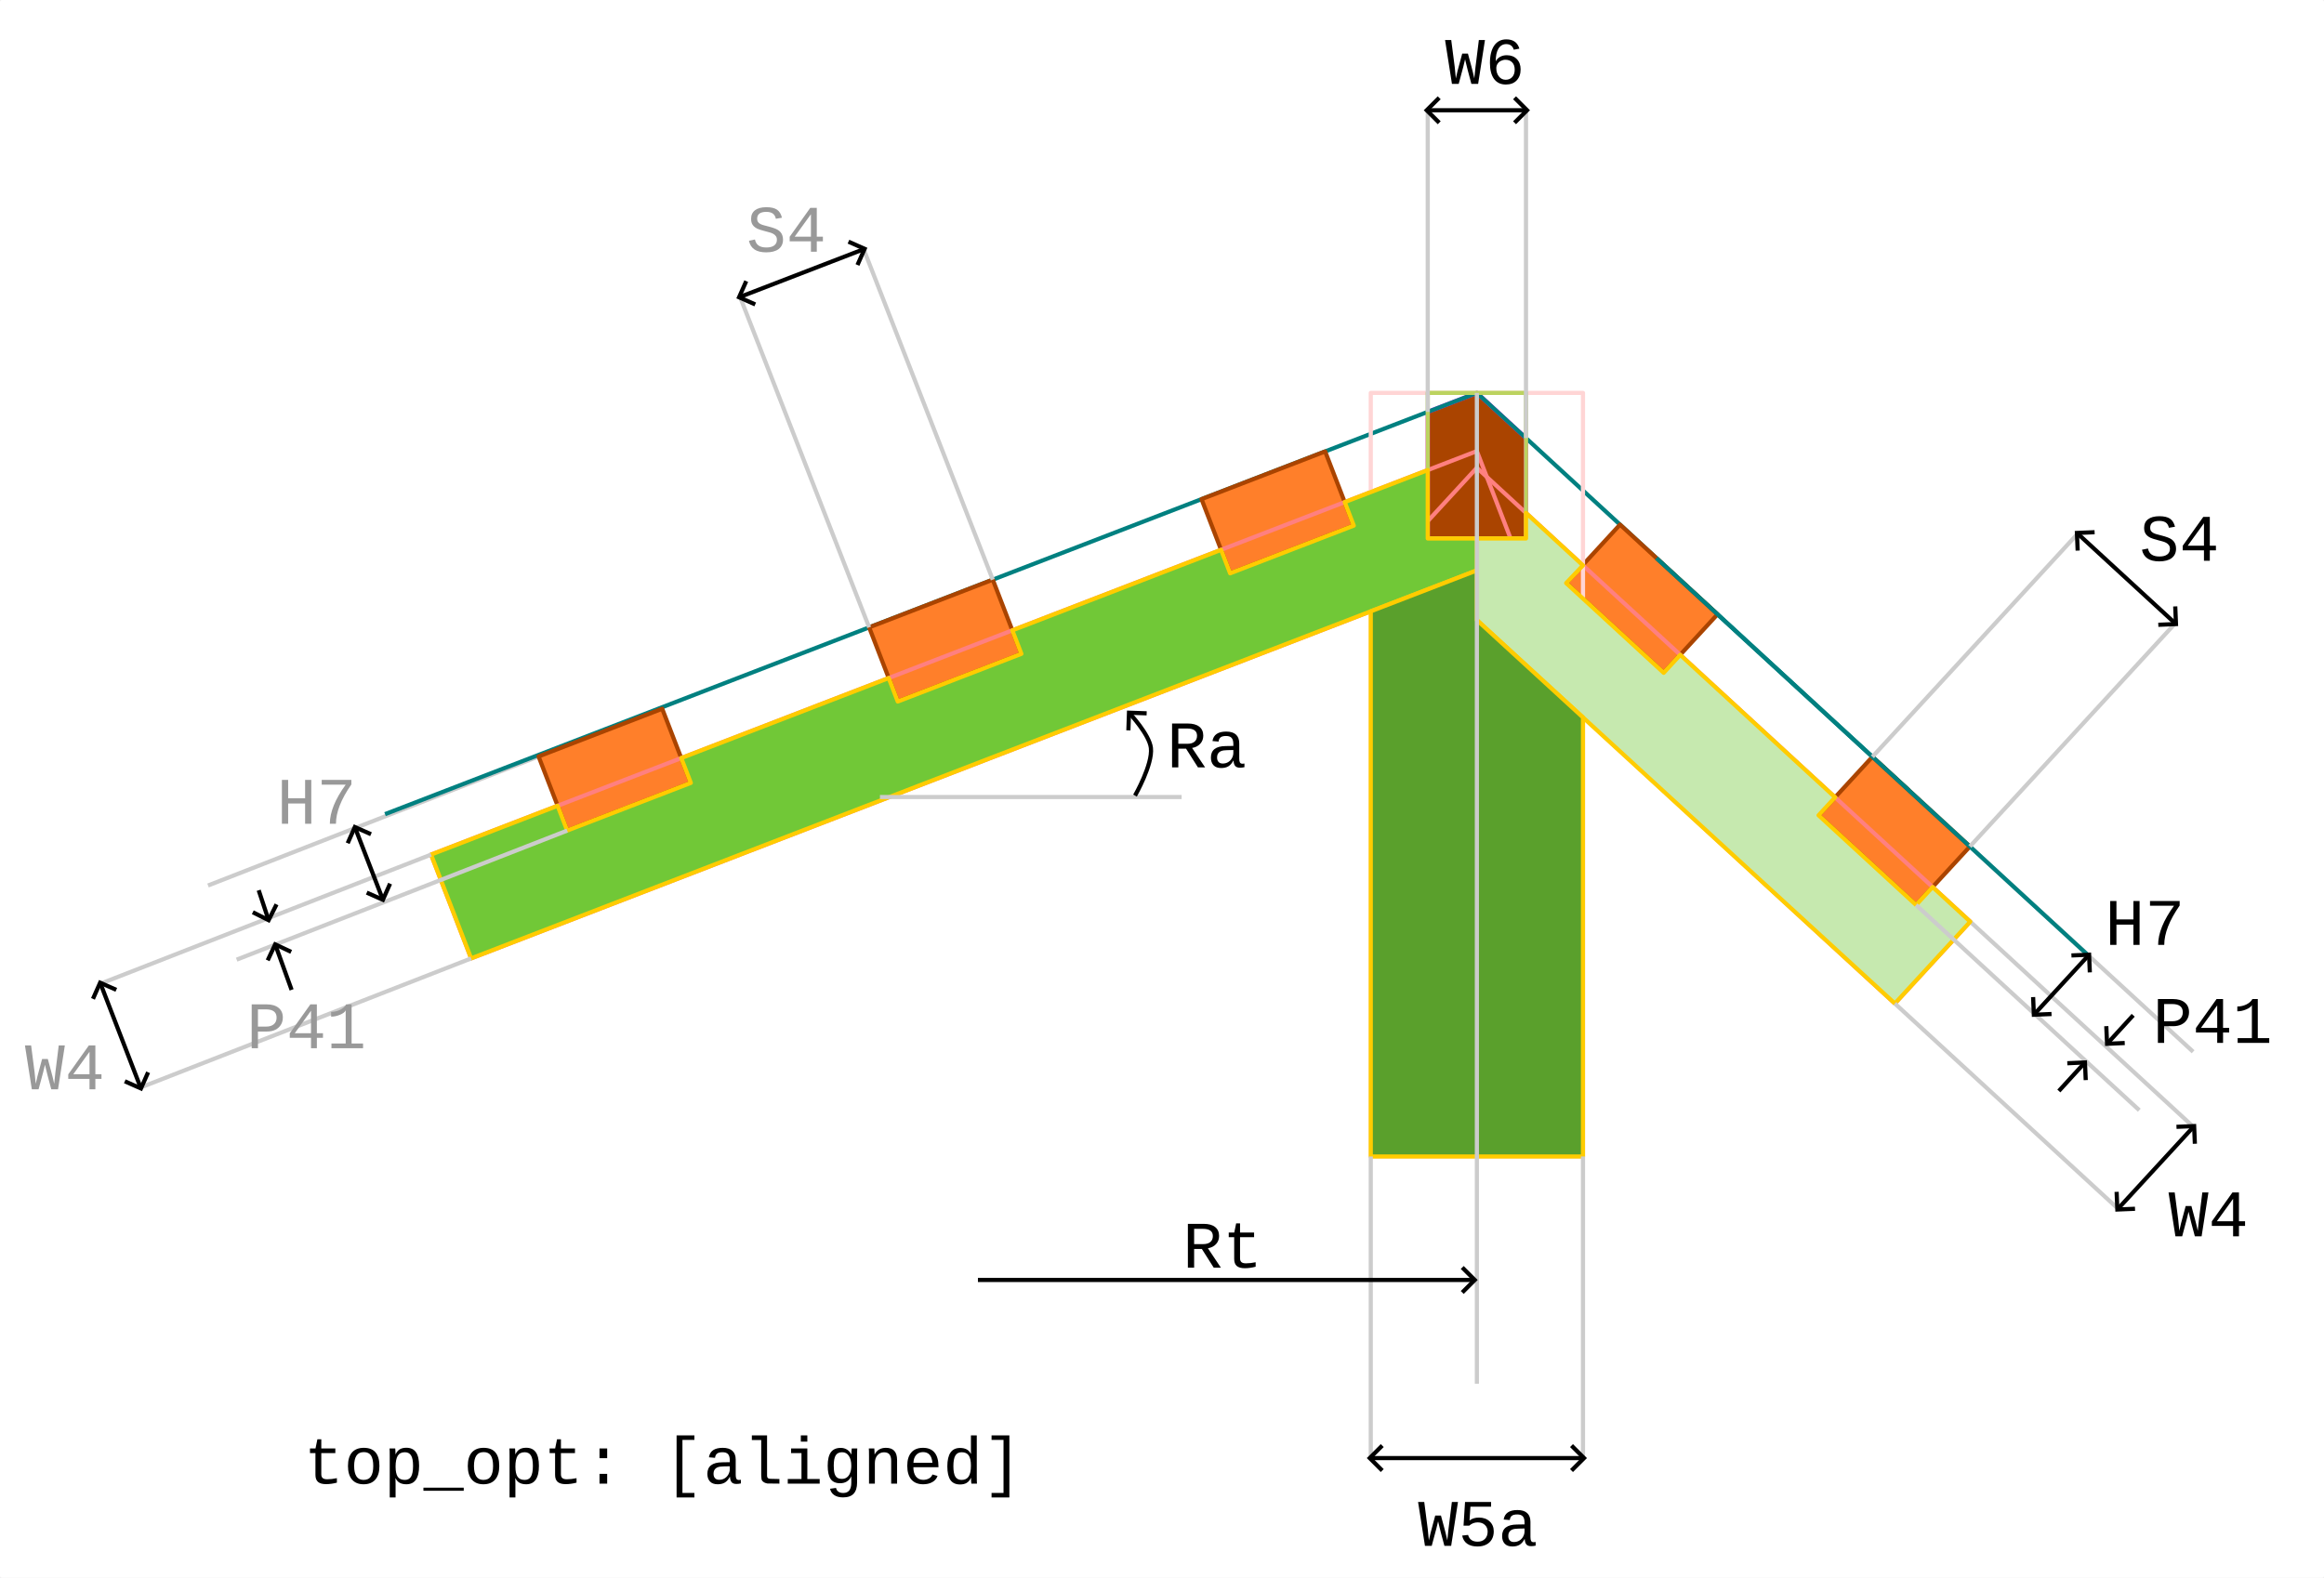
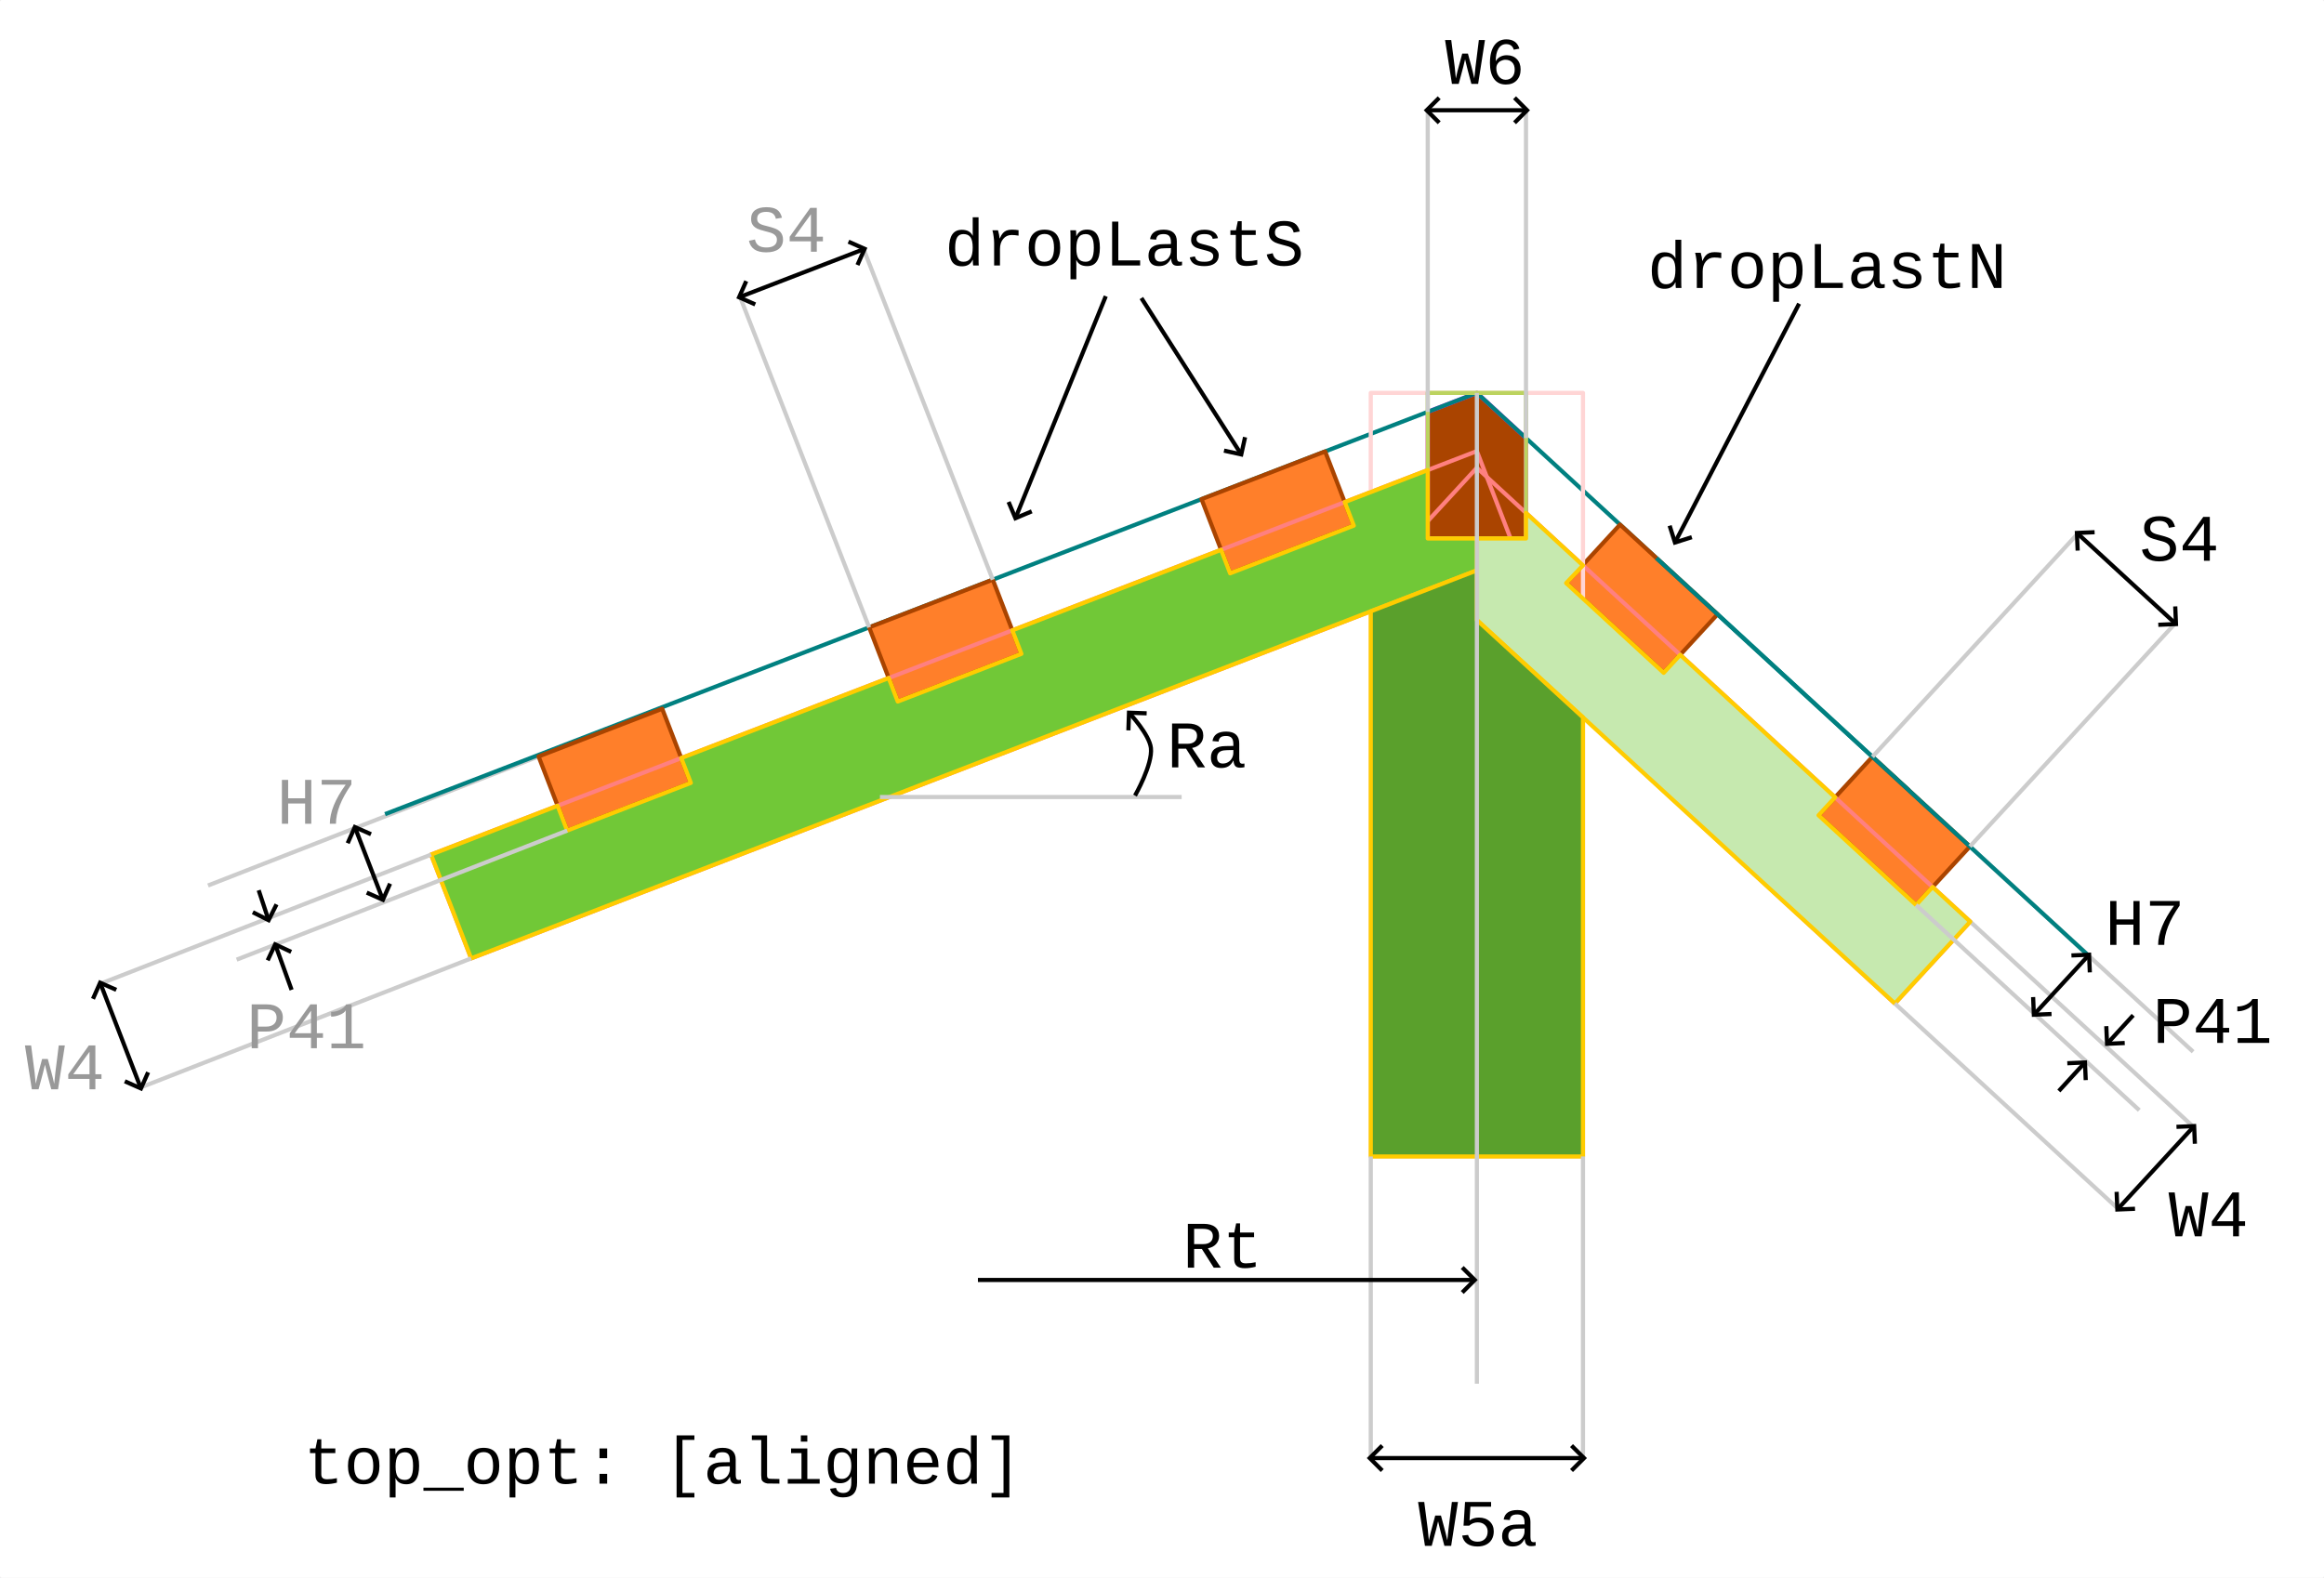
<svg xmlns="http://www.w3.org/2000/svg" width="558.691" height="379.401" viewBox="0 0 147.82 100.383" version="1.1" id="svg1">
  <defs id="defs1">
+     <rect x="21.623" y="2473.121" width="100.907" height="33.335" id="rect98" />
+     <rect x="19.821" y="2434.831" width="145.054" height="41.894" id="rect78" />
    <rect x="143.252" y="2719.983" width="67.121" height="55.859" id="rect133" />
    <rect x="114.036" y="2762.341" width="89.827" height="77.723" id="rect132" />
    <rect x="181.565" y="2819.041" width="192.396" height="81.545" id="rect131" />
    <rect x="351.026" y="2842.612" width="71.989" height="43.958" id="rect130" />
    <rect x="442.128" y="2792.284" width="80.271" height="61.796" id="rect129" />
    <rect x="413.459" y="2821.589" width="57.973" height="57.973" id="rect128" />
    <rect x="443.402" y="2813.307" width="71.352" height="54.151" id="rect127" />
    <rect x="431.934" y="2822.226" width="70.078" height="54.151" id="rect86" />
    <marker style="overflow:visible" id="ArrowWide" refX="0" refY="0" orient="auto-start-reverse" markerWidth="1" markerHeight="1" viewBox="0 0 1 1" preserveAspectRatio="xMidYMid">
      <path style="fill:none;stroke:context-stroke;stroke-width:1;stroke-linecap:butt" d="M 3,-3 0,0 3,3" transform="rotate(180,0.125,0)" id="path1" />
    </marker>
    <marker style="overflow:visible" id="ArrowWide-06" refX="0" refY="0" orient="auto-start-reverse" markerWidth="1" markerHeight="1" viewBox="0 0 1 1" preserveAspectRatio="xMidYMid">
      <path style="fill:none;stroke:context-stroke;stroke-width:1;stroke-linecap:butt" d="M 3,-3 0,0 3,3" transform="rotate(180,0.125,0)" id="path1-15" />
    </marker>
    <marker style="overflow:visible" id="ArrowWide-06-7" refX="0" refY="0" orient="auto-start-reverse" markerWidth="1" markerHeight="1" viewBox="0 0 1 1" preserveAspectRatio="xMidYMid">
      <path style="fill:none;stroke:context-stroke;stroke-width:1;stroke-linecap:butt" d="M 3,-3 0,0 3,3" transform="rotate(180,0.125,0)" id="path1-15-7" />
    </marker>
    <marker style="overflow:visible" id="ArrowWide-76" refX="0" refY="0" orient="auto-start-reverse" markerWidth="1" markerHeight="1" viewBox="0 0 1 1" preserveAspectRatio="xMidYMid">
      <path style="fill:none;stroke:context-stroke;stroke-width:1;stroke-linecap:butt" d="M 3,-3 0,0 3,3" transform="rotate(180,0.125,0)" id="path1-73" />
    </marker>
    <marker style="overflow:visible" id="ArrowWide-76-8" refX="0" refY="0" orient="auto-start-reverse" markerWidth="1" markerHeight="1" viewBox="0 0 1 1" preserveAspectRatio="xMidYMid">
      <path style="fill:none;stroke:context-stroke;stroke-width:1;stroke-linecap:butt" d="M 3,-3 0,0 3,3" transform="rotate(180,0.125,0)" id="path1-73-1" />
    </marker>
    <rect x="442.128" y="2792.284" width="80.271" height="61.796" id="rect129-8" />
    <rect x="431.934" y="2822.226" width="70.078" height="54.151" id="rect86-3" />
    <rect x="443.402" y="2813.307" width="71.352" height="54.151" id="rect127-9" />
    <rect x="413.459" y="2821.589" width="57.973" height="57.973" id="rect128-4" />
    <marker style="overflow:visible" id="ArrowWide-17" refX="0" refY="0" orient="auto-start-reverse" markerWidth="1" markerHeight="1" viewBox="0 0 1 1" preserveAspectRatio="xMidYMid">
      <path style="fill:none;stroke:context-stroke;stroke-width:1;stroke-linecap:butt" d="M 3,-3 0,0 3,3" transform="rotate(180,0.125,0)" id="path1-59" />
    </marker>
    <rect x="76.22" y="3321.821" width="241.338" height="48.652" id="rect70-3" />
  </defs>
  <g id="layer1" transform="translate(-1.297975,-641.8188)">
    <rect style="fill:#ffffff;stroke:#ffffff;stroke-width:0.265;stroke-linejoin:round" id="rect135" width="147.556" height="100.119" x="1.43" y="641.951" />
    <path style="fill:none;stroke:#cccccc;stroke-width:0.265;stroke-linejoin:round" d="m 126.596,695.677 14.197,13.058" id="path72-2-0-2" />
    <path style="fill:#71c837;stroke:#cccccc;stroke-width:0.265;stroke-linejoin:round" d="m 35.555,689.946 -21.026,8.212" id="path77-4" />
    <path style="fill:#aa4400;stroke:#ff00ff;stroke-width:0.265;stroke-linejoin:round" d="m 92.111,676.078 h 6.25 l 5e-6,-6.385 -3.125,-2.876 -3.125,1.206 z" id="path74" />
    <path style="fill:none;stroke:#008080;stroke-width:0.265;stroke-linejoin:round" d="m 25.789,693.618 69.446,-26.801 27.475,25.284" id="path8" />
    <rect style="fill:#ff7f2a;stroke:#aa4400;stroke-width:0.265;stroke-linejoin:round" id="rect49-3" width="8.428" height="5.057" x="-192.664" y="656.387" transform="rotate(-21.10259)" />
    <rect style="fill:#ff7f2a;stroke:#aa4400;stroke-width:0.265;stroke-linejoin:round" id="rect49-3-1" width="8.428" height="5.057" x="-170.004" y="656.387" transform="rotate(-21.10259)" />
    <rect style="fill:#ff7f2a;stroke:#aa4400;stroke-width:0.265;stroke-linejoin:round" id="rect49-3-3" width="8.428" height="5.057" x="-215.237" y="656.478" transform="rotate(-21.10259)" />
    <rect style="fill:#ff7f2a;stroke:#aa4400;stroke-width:0.265;stroke-linejoin:round" id="rect49-3-3-6" width="8.428" height="5.057" x="533.989" y="426.183" transform="rotate(42.62155)" />
    <rect style="fill:#ff7f2a;stroke:#aa4400;stroke-width:0.265;stroke-linejoin:round" id="rect49-3-3-6-2" width="8.428" height="5.057" x="555.806" y="426.183" transform="rotate(42.62155)" />
    <rect style="fill:none;stroke:#ff8080;stroke-width:0.265;stroke-linejoin:round" id="rect67" width="71.3" height="7.079" x="-223.867" y="659.842" transform="rotate(-21.10272)" />
    <rect style="fill:none;stroke:#ff8080;stroke-width:0.265;stroke-linejoin:round" id="rect67-5" width="42.645" height="7.079" x="524.842" y="429.687" transform="rotate(42.62169)" />
    <rect style="fill:none;stroke:#ffd5d5;stroke-width:0.265;stroke-linejoin:round" id="rect68" width="13.498" height="48.582" x="88.487" y="666.817" />
    <path style="fill:none;stroke:#008080;stroke-width:0.265;stroke-linejoin:round" d="m 106.657,677.328 27.475,25.284" id="path72" />
    <path style="fill:none;stroke:#cccccc;stroke-width:0.265;stroke-linejoin:round" d="m 126.616,700.457 14.197,13.058" id="path72-2" />
    <rect style="fill:none;stroke:#bcd35f;stroke-width:0.265;stroke-linejoin:round" id="rect68-9" width="6.25" height="9.26" x="92.111" y="666.817" />
    <path style="fill:#c6e9af;stroke:#ffcc00;stroke-width:0.265;stroke-linejoin:round" d="m 121.822,705.667 4.794,-5.209 -2.393,-2.202 -1.051,1.142 -6.202,-5.707 1.051,-1.142 -9.852,-9.066 -1.051,1.142 -6.202,-5.707 1.068,-1.127 -3.624,-3.335 -3e-6,1.622 -3.125,3e-5 -3e-6,5.193 z" id="path73" />
    <path style="fill:#71c837;stroke:#ffcc00;stroke-width:0.265;stroke-linejoin:round" d="m 95.236,676.078 -3.125,-3e-5 v -4.351 l -5.282,2.039 0.576,1.494 -7.863,3.034 -0.576,-1.494 -13.278,5.124 0.576,1.494 -7.863,3.034 -0.576,-1.494 -13.196,5.092 0.609,1.579 -7.863,3.034 -0.609,-1.579 -8.05,3.107 2.549,6.605 63.97,-24.687 z" id="path75" />
    <path style="fill:#5aa02c;stroke:#ffcc00;stroke-width:0.265;stroke-linejoin:round" d="m 88.487,680.714 v 34.685 h 13.498 v -27.935 l -6.749,-6.193 -3e-6,-3.162 z" id="path76" />
    <path style="fill:#ffffff;stroke:#cccccc;stroke-width:0.265;stroke-linejoin:round" d="m 95.236,666.817 v 63.041" id="path23" />
    <path style="fill:none;stroke:#cccccc;stroke-width:0.265;stroke-linejoin:round" d="m 121.822,705.667 14.197,13.058" id="path72-2-4" />
    <path style="fill:none;stroke:#cccccc;stroke-width:0.265;stroke-linejoin:round" d="m 123.172,699.398 14.197,13.058" id="path72-2-0" />
    <path style="fill:none;stroke:#cccccc;stroke-width:0.265;stroke-linejoin:round" d="M 120.394,689.97 133.452,675.772" id="path72-2-6" />
    <path style="fill:none;stroke:#cccccc;stroke-width:0.265;stroke-linejoin:round" d="m 126.596,695.677 13.058,-14.197" id="path72-2-6-1" />
    <path style="fill:#71c837;stroke:#cccccc;stroke-width:0.265;stroke-linejoin:round" d="M 28.717,696.192 7.691,704.404" id="path77" />
    <path style="fill:#71c837;stroke:#cccccc;stroke-width:0.265;stroke-linejoin:round" d="M 31.266,702.797 10.24,711.009" id="path77-6" />
    <path style="fill:#71c837;stroke:#cccccc;stroke-width:0.265;stroke-linejoin:round" d="m 37.376,694.664 -21.026,8.212" id="path77-7" />
    <path style="fill:#71c837;stroke:#cccccc;stroke-width:0.265;stroke-linejoin:round" d="M 64.444,678.7 56.232,657.675" id="path77-0" />
    <path style="fill:#71c837;stroke:#cccccc;stroke-width:0.265;stroke-linejoin:round" d="m 56.581,681.735 -8.212,-21.026" id="path77-0-8" />
    <path style="fill:#71c837;stroke:#cccccc;stroke-width:0.265;stroke-linejoin:round" d="M 92.111,668.023 V 648.834" id="path78" />
    <path style="fill:#71c837;stroke:#cccccc;stroke-width:0.265;stroke-linejoin:round" d="m 98.36,669.693 v -20.859" id="path78-9" />
    <path style="fill:#71c837;stroke:#cccccc;stroke-width:0.265;stroke-linejoin:round" d="M 88.487,734.588 V 715.399" id="path78-92" />
    <path style="fill:#71c837;stroke:#cccccc;stroke-width:0.265;stroke-linejoin:round" d="M 101.984,734.588 V 715.399" id="path78-5" />
    <path style="fill:#71c837;stroke:#cccccc;stroke-width:0.265;stroke-linejoin:round" d="M 76.457,692.53 H 57.268" id="path78-1" />
    <path style="fill:#71c837;stroke:#000000;stroke-width:0.265;stroke-linejoin:round;marker-start:url(#ArrowWide);marker-end:url(#ArrowWide)" d="m 48.369,660.709 7.863,-3.034" id="path79" />
    <path style="fill:#71c837;stroke:#000000;stroke-width:0.265;stroke-linejoin:round;marker-start:url(#ArrowWide);marker-end:url(#ArrowWide)" d="m 133.452,675.772 6.202,5.707" id="path80" />
    <path style="fill:#71c837;stroke:#000000;stroke-width:0.265;stroke-linejoin:round;marker-start:url(#ArrowWide);marker-end:url(#ArrowWide)" d="m 92.111,648.834 h 6.25" id="path81" />
    <path style="fill:#71c837;stroke:#000000;stroke-width:0.265;stroke-linejoin:round;marker-start:url(#ArrowWide);marker-end:url(#ArrowWide)" d="M 88.487,734.588 H 101.984" id="path82" />
    <path style="fill:#71c837;stroke:#000000;stroke-width:0.265;stroke-linejoin:round;marker-start:url(#ArrowWide);marker-end:url(#ArrowWide)" d="m 23.892,694.502 1.738,4.504" id="path83" />
    <path style="fill:#71c837;stroke:#000000;stroke-width:0.265;stroke-linejoin:round;marker-end:url(#ArrowWide-06)" d="m 17.752,698.461 0.61,1.84" id="path83-0" />
    <path style="fill:#71c837;stroke:#000000;stroke-width:0.265;stroke-linejoin:round;marker-start:url(#ArrowWide);marker-end:url(#ArrowWide)" d="m 130.708,706.332 3.424,-3.721" id="path84" />
    <path style="fill:#71c837;stroke:#000000;stroke-width:0.265;stroke-linejoin:round;marker-start:url(#ArrowWide);marker-end:url(#ArrowWide)" d="m 7.691,704.404 2.549,6.605" id="path85" />
    <path style="fill:#71c837;stroke:#000000;stroke-width:0.265;stroke-linejoin:round;marker-start:url(#ArrowWide);marker-end:url(#ArrowWide)" d="m 140.813,713.515 -4.794,5.209" id="path86" />
    <path style="fill:#71c837;stroke:#000000;stroke-width:0.265;stroke-linejoin:round;marker-end:url(#ArrowWide-06-7)" d="m 19.846,704.798 -1.022,-2.832" id="path83-0-5" />
    <path style="fill:#71c837;stroke:#000000;stroke-width:0.265;stroke-linejoin:round;marker-end:url(#ArrowWide-76)" d="m 132.253,711.232 1.616,-1.766" id="path84-3" />
    <path style="fill:#71c837;stroke:#000000;stroke-width:0.265;stroke-linejoin:round;marker-end:url(#ArrowWide-76-8)" d="m 136.981,706.415 -1.616,1.766" id="path84-3-3" />
    <text xml:space="preserve" transform="matrix(0.2645833,0,0,0.2645833,24.94665,-30.00341)" id="text86" style="font-size:16px;line-height:normal;font-family:'Liberation Mono';-inkscape-font-specification:'Liberation Mono';text-decoration-color:#000000;white-space:pre;shape-inside:url(#rect86);display:inline;fill:#000000;stroke-width:1;-inkscape-stroke:none;stop-color:#000000">
      <tspan x="431.934" y="2836.463" id="tspan1">W4</tspan>
    </text>
    <text xml:space="preserve" transform="matrix(0.2645833,0,0,0.2645833,20.90125,-39.94835)" id="text127" style="font-size:16px;line-height:normal;font-family:'Liberation Mono';-inkscape-font-specification:'Liberation Mono';text-decoration-color:#000000;white-space:pre;shape-inside:url(#rect127);display:inline;fill:#000000;stroke-width:1;-inkscape-stroke:none;stop-color:#000000">
      <tspan x="443.402" y="2827.543" id="tspan2">P41</tspan>
    </text>
    <text xml:space="preserve" transform="matrix(0.2645833,0,0,0.2645833,25.78944,-48.37628)" id="text128" style="font-size:16px;line-height:normal;font-family:'Liberation Mono';-inkscape-font-specification:'Liberation Mono';text-decoration-color:#000000;white-space:pre;shape-inside:url(#rect128);display:inline;fill:#000000;stroke-width:1;-inkscape-stroke:none;stop-color:#000000">
      <tspan x="413.459" y="2835.826" id="tspan3">H7</tspan>
    </text>
    <text xml:space="preserve" transform="matrix(0.2645833,0,0,0.2645833,20.39557,-65.06357)" id="text129" style="font-size:16px;line-height:normal;font-family:'Liberation Mono';-inkscape-font-specification:'Liberation Mono';text-decoration-color:#000000;white-space:pre;shape-inside:url(#rect129);display:inline;fill:#000000;stroke-width:1;-inkscape-stroke:none;stop-color:#000000">
      <tspan x="442.127" y="2806.52" id="tspan4">S4</tspan>
    </text>
    <text xml:space="preserve" transform="matrix(0.2645833,0,0,0.2645833,0.3371169,-108.7202)" id="text130" style="font-size:16px;line-height:normal;font-family:'Liberation Mono';-inkscape-font-specification:'Liberation Mono';text-decoration-color:#000000;white-space:pre;shape-inside:url(#rect130);display:inline;fill:#000000;stroke-width:1;-inkscape-stroke:none;stop-color:#000000">
      <tspan x="351.025" y="2856.85" id="tspan5">W6</tspan>
    </text>
    <text xml:space="preserve" transform="matrix(0.2645833,0,0,0.2645833,-68.20922,-84.72484)" id="text129-0" style="font-size:16px;line-height:normal;font-family:'Liberation Mono';-inkscape-font-specification:'Liberation Mono';text-decoration-color:#000000;white-space:pre;shape-inside:url(#rect129-8);display:inline;fill:#999999;stroke-width:1;-inkscape-stroke:none;stop-color:#000000">
      <tspan x="442.127" y="2806.52" id="tspan6">S4</tspan>
    </text>
    <text xml:space="preserve" transform="matrix(0.2645833,0,0,0.2645833,-111.3979,-39.35703)" id="text86-6" style="font-size:16px;line-height:normal;font-family:'Liberation Mono';-inkscape-font-specification:'Liberation Mono';text-decoration-color:#000000;white-space:pre;shape-inside:url(#rect86-3);display:inline;fill:#999999;stroke-width:1;-inkscape-stroke:none;stop-color:#000000">
      <tspan x="431.934" y="2836.463" id="tspan7">W4</tspan>
    </text>
    <text xml:space="preserve" transform="matrix(0.2645833,0,0,0.2645833,-100.3438,-39.60902)" id="text127-8" style="font-size:16px;line-height:normal;font-family:'Liberation Mono';-inkscape-font-specification:'Liberation Mono';text-decoration-color:#000000;white-space:pre;shape-inside:url(#rect127-9);display:inline;fill:#999999;stroke-width:1;-inkscape-stroke:none;stop-color:#000000">
      <tspan x="443.402" y="2827.543" id="tspan8">P41</tspan>
    </text>
    <text xml:space="preserve" transform="matrix(0.2645833,0,0,0.2645833,-90.50075,-56.08109)" id="text128-4" style="font-size:16px;line-height:normal;font-family:'Liberation Mono';-inkscape-font-specification:'Liberation Mono';text-decoration-color:#000000;white-space:pre;shape-inside:url(#rect128-4);display:inline;fill:#999999;stroke-width:1;-inkscape-stroke:none;stop-color:#000000">
      <tspan x="413.459" y="2835.826" id="tspan9">H7</tspan>
    </text>
    <text xml:space="preserve" transform="matrix(0.2645833,0,0,0.2645833,43.45729,-9.466126)" id="text131" style="font-size:16px;line-height:normal;font-family:'Liberation Mono';-inkscape-font-specification:'Liberation Mono';text-decoration-color:#000000;white-space:pre;shape-inside:url(#rect131);display:inline;fill:#000000;stroke-width:1;-inkscape-stroke:none;stop-color:#000000">
      <tspan x="181.564" y="2833.278" id="tspan10">W5a</tspan>
    </text>
    <path style="fill:none;stroke:#000000;stroke-width:0.265;stroke-linejoin:round;marker-end:url(#ArrowWide)" d="m 73.491,692.438 c 0,0 1.134,-1.975 1.011,-3.034 -0.098,-0.852 -1.348,-2.191 -1.348,-2.191" id="path132" />
    <text xml:space="preserve" transform="matrix(0.2645833,0,0,0.2645833,45.34223,-43.99376)" id="text132" style="font-size:16px;line-height:normal;font-family:'Liberation Mono';-inkscape-font-specification:'Liberation Mono';text-decoration-color:#000000;white-space:pre;shape-inside:url(#rect132);display:inline;fill:#000000;stroke-width:1;-inkscape-stroke:none;stop-color:#000000">
      <tspan x="114.035" y="2776.578" id="tspan11">Ra</tspan>
    </text>
    <path style="fill:#71c837;stroke:#000000;stroke-width:0.265;stroke-linejoin:round;marker-end:url(#ArrowWide-17)" d="M 63.5,723.257 H 95.034" id="path82-7" />
    <text xml:space="preserve" transform="matrix(0.2645833,0,0,0.2645833,38.61718,-0.9535106)" id="text133" style="font-size:16px;line-height:normal;font-family:'Liberation Mono';-inkscape-font-specification:'Liberation Mono';text-decoration-color:#000000;white-space:pre;shape-inside:url(#rect133);display:inline;fill:#000000;stroke-width:1;-inkscape-stroke:none;stop-color:#000000">
      <tspan x="143.252" y="2734.219" id="tspan12">Rt</tspan>
    </text>
    <text xml:space="preserve" transform="matrix(0.2645833,0,0,0.2645833,0.4547724,-146.452)" id="text34-8" style="font-size:16px;line-height:normal;font-family:'Liberation Mono';-inkscape-font-specification:'Liberation Mono';text-decoration-color:#000000;white-space:pre;shape-inside:url(#rect70-3);display:inline;fill:#000000;stroke-width:1;-inkscape-stroke:none;stop-color:#000000">
      <tspan x="76.221" y="3336.057" id="tspan13">top_opt: [aligned]</tspan>
    </text>
+     <path style="fill:#c8ab37;stroke:#000000;stroke-width:0.265;stroke-linejoin:round;marker-start:url(#ArrowWide)" d="M 65.911,674.728 71.632,660.664" id="path64" />
+     <path style="fill:#c8ab37;stroke:#000000;stroke-width:0.265;stroke-linejoin:round;marker-start:url(#ArrowWide)" d="m 80.214,670.676 -6.317,-9.893" id="path66" />
+     <text xml:space="preserve" transform="matrix(0.2645833,0,0,0.2645833,56.13794,10.727)" id="text66" style="font-size:16px;line-height:normal;font-family:'Liberation Mono';-inkscape-font-specification:'Liberation Mono';text-decoration-color:#000000;white-space:pre;shape-inside:url(#rect78);fill:#000000;stroke-width:1;-inkscape-stroke:none;stop-color:#000000">
+       <tspan x="19.82" y="2449.066" id="tspan14">dropLastS</tspan>
+     </text>
+     <text xml:space="preserve" transform="matrix(0.2645833,0,0,0.2645833,100.357,2.02621)" id="text98" style="font-size:16px;line-height:normal;font-family:'Liberation Mono';-inkscape-font-specification:'Liberation Mono';text-decoration-color:#000000;white-space:pre;shape-inside:url(#rect98);fill:#000000;stroke-width:1;-inkscape-stroke:none;stop-color:#000000">
+       <tspan x="21.623" y="2487.358" id="tspan15">dropLastN</tspan>
+     </text>
+     <path style="fill:#c8ab37;stroke:#000000;stroke-width:0.265;stroke-linejoin:round;marker-start:url(#ArrowWide)" d="m 107.866,676.277 7.866,-15.137" id="path99" />
  </g>
</svg>
